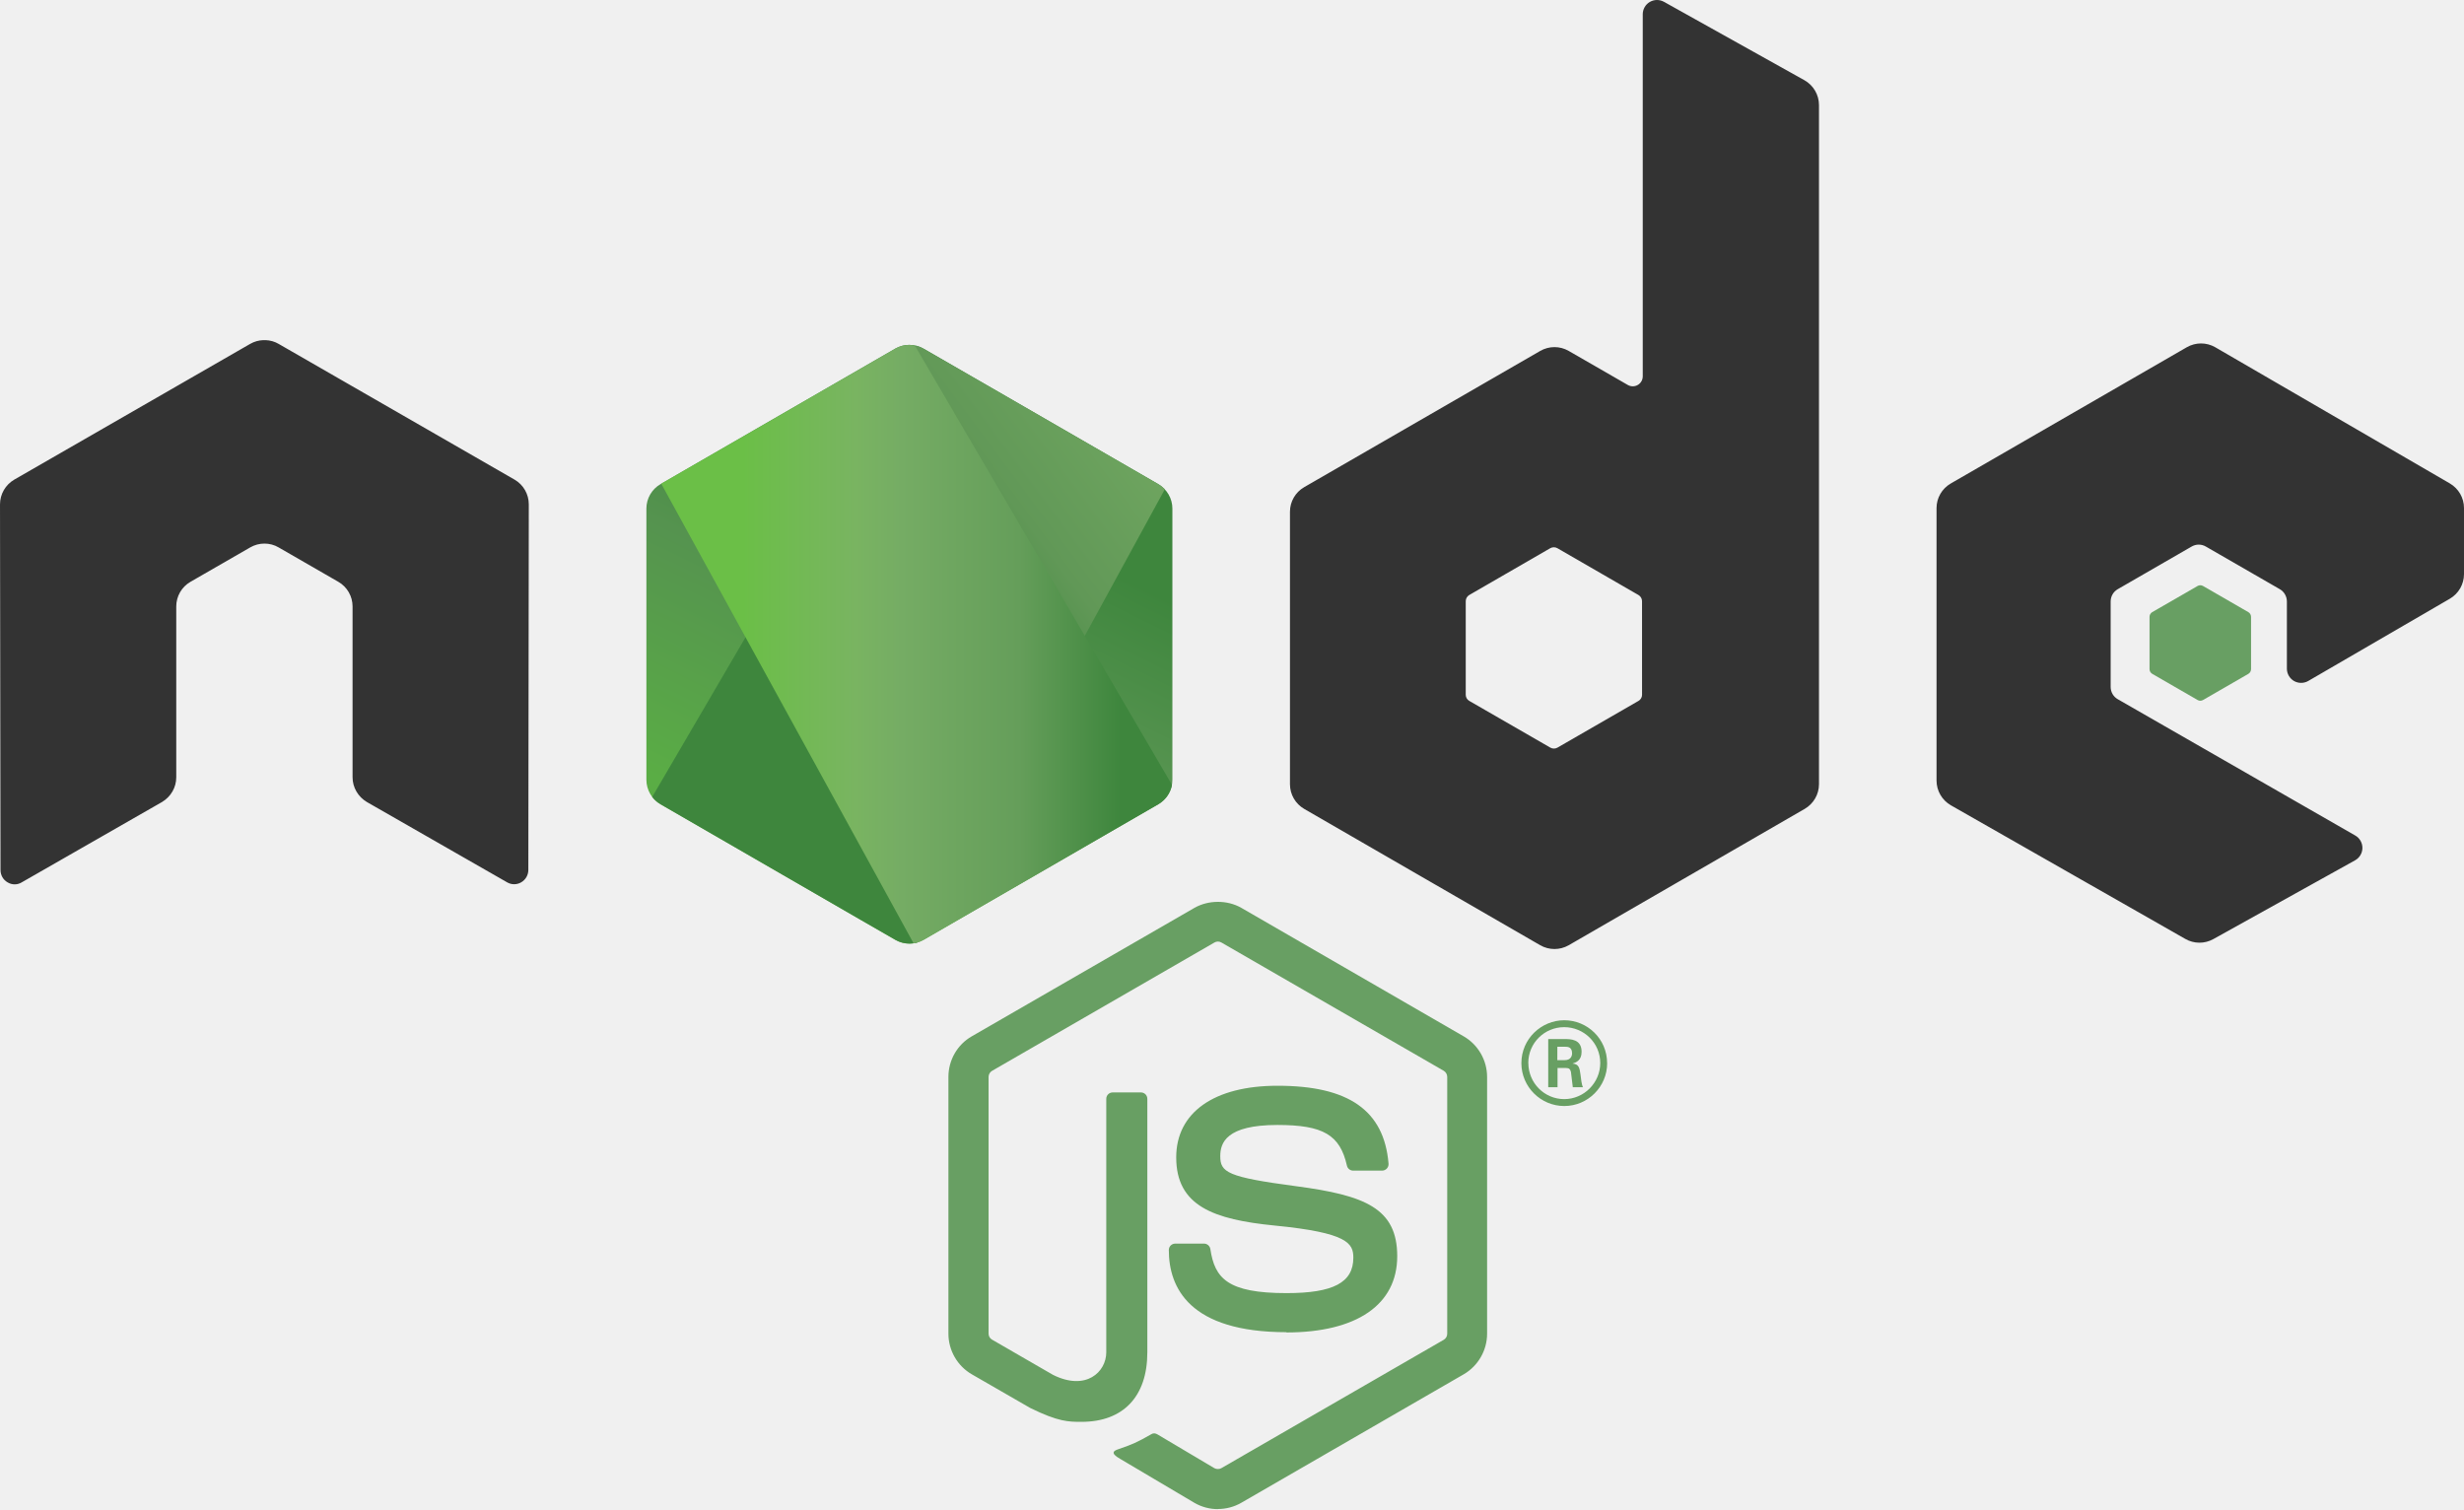
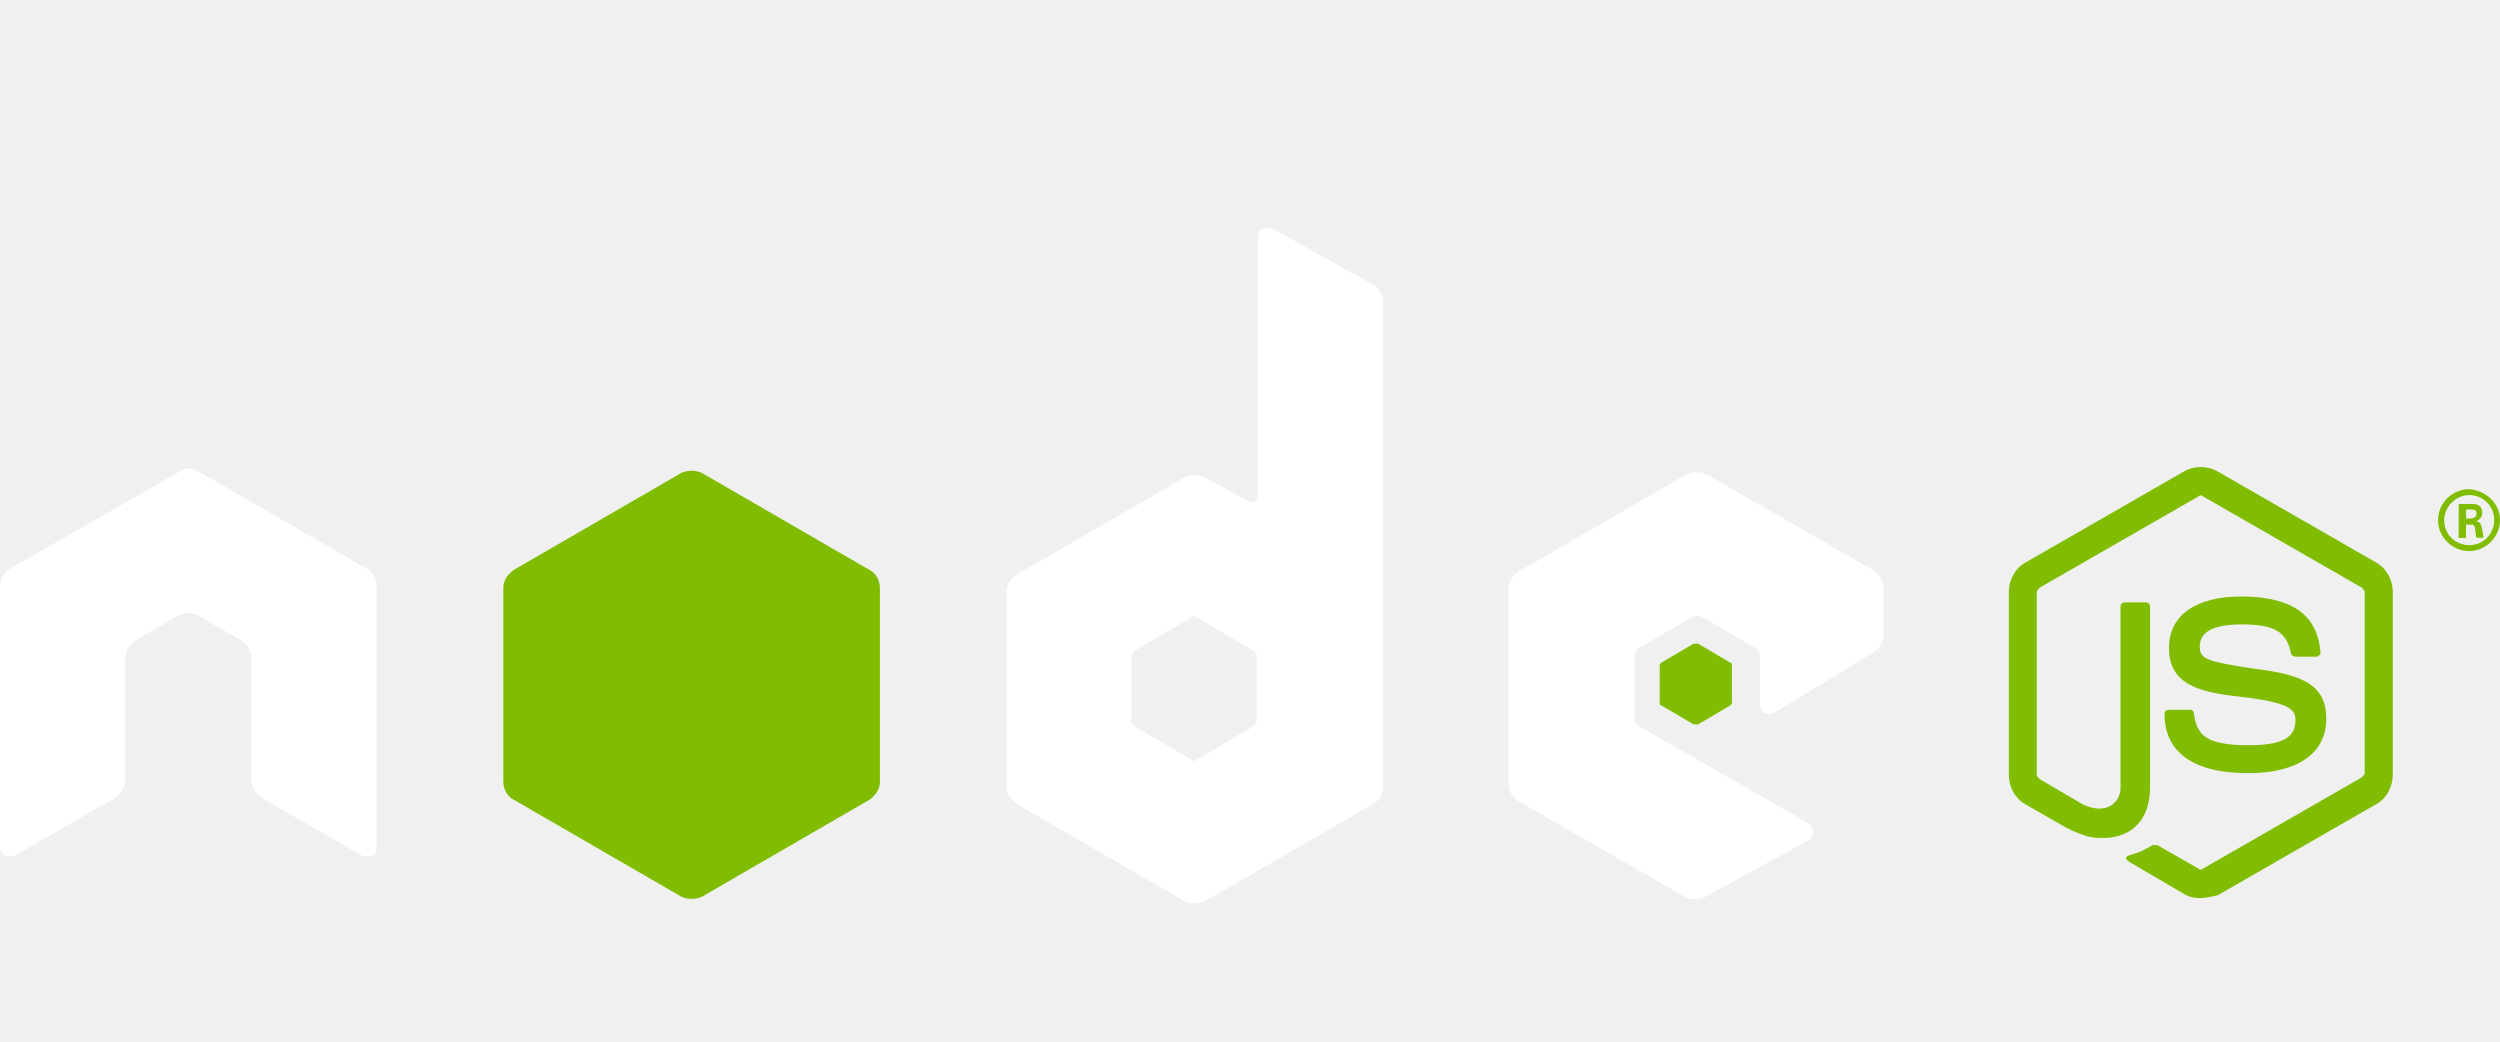
- <svg xmlns="http://www.w3.org/2000/svg" width="589.827" height="361.238" version="1.2" viewBox="0 0 442.37 270.929">
-   <defs>
-     <clipPath id="a">
-       <path d="M239.03 226.605l-42.13 24.317c-1.578.91-2.546 2.59-2.546 4.406v48.668c0 1.817.968 3.496 2.546 4.406l42.133 24.336c1.575.907 3.517.907 5.09 0l42.126-24.336c1.57-.91 2.54-2.59 2.54-4.406v-48.668c0-1.816-.97-3.496-2.55-4.406l-42.12-24.317c-.79-.453-1.67-.68-2.55-.68-.88 0-1.76.227-2.55.68" />
-     </clipPath>
-     <linearGradient id="b" x1="-.348" x2="1.251" gradientTransform="rotate(116.114 53.1 202.97) scale(86.48)" gradientUnits="userSpaceOnUse">
-       <stop offset=".3" stop-color="#3E863D" />
-       <stop offset=".5" stop-color="#55934F" />
-       <stop offset=".8" stop-color="#5AAD45" />
-     </linearGradient>
-     <clipPath id="c">
-       <path d="M195.398 307.086c.403.523.907.976 1.5 1.316l36.14 20.875 6.02 3.46c.9.52 1.926.74 2.934.665.336-.027.672-.09 1-.183l44.434-81.36c-.34-.37-.738-.68-1.184-.94l-27.586-15.93-14.582-8.39c-.414-.24-.863-.41-1.32-.53zm0 0" />
-     </clipPath>
-     <linearGradient id="d" x1="-.456" x2=".582" gradientTransform="rotate(-36.46 550.846 -214.337) scale(132.798)" gradientUnits="userSpaceOnUse">
-       <stop offset=".57" stop-color="#3E863D" />
-       <stop offset=".72" stop-color="#619857" />
-       <stop offset="1" stop-color="#76AC64" />
-     </linearGradient>
-     <clipPath id="e">
-       <path d="M241.066 225.953c-.707.07-1.398.29-2.035.652l-42.01 24.247 45.3 82.51c.63-.09 1.25-.3 1.81-.624l42.13-24.336c1.3-.754 2.19-2.03 2.46-3.476l-46.18-78.89c-.34-.067-.68-.102-1.03-.102-.14 0-.28.007-.42.02" />
-     </clipPath>
-     <linearGradient id="f" x1=".043" x2=".984" gradientTransform="translate(192.862 279.652) scale(97.417)" gradientUnits="userSpaceOnUse">
-       <stop offset=".16" stop-color="#6BBF47" />
-       <stop offset=".38" stop-color="#79B461" />
-       <stop offset=".47" stop-color="#75AC64" />
-       <stop offset=".7" stop-color="#659E5A" />
-       <stop offset=".9" stop-color="#3E863D" />
-     </linearGradient>
-   </defs>
-   <path fill="#689f63" d="M218.647 270.93c-1.46 0-2.91-.383-4.19-1.12l-13.337-7.896c-1.992-1.114-1.02-1.508-.363-1.735 2.656-.93 3.195-1.14 6.03-2.75.298-.17.688-.11.993.07l10.246 6.08c.37.2.895.2 1.238 0l39.95-23.06c.37-.21.61-.64.61-1.08v-46.1c0-.46-.24-.87-.618-1.1l-39.934-23.04c-.37-.22-.86-.22-1.23 0l-39.926 23.04c-.387.22-.633.65-.633 1.09v46.1c0 .44.24.86.62 1.07l10.94 6.32c5.94 2.97 9.57-.53 9.57-4.05v-45.5c0-.65.51-1.15 1.16-1.15h5.06c.63 0 1.15.5 1.15 1.15v45.52c0 7.92-4.32 12.47-11.83 12.47-2.31 0-4.13 0-9.21-2.5l-10.48-6.04c-2.59-1.5-4.19-4.3-4.19-7.29v-46.1c0-3 1.6-5.8 4.19-7.28l39.99-23.07c2.53-1.43 5.89-1.43 8.4 0l39.94 23.08c2.58 1.49 4.19 4.28 4.19 7.28v46.1c0 2.99-1.61 5.78-4.19 7.28l-39.94 23.07c-1.28.74-2.73 1.12-4.21 1.12" />
-   <path fill="#689f63" d="M230.987 239.164c-17.48 0-21.145-8.024-21.145-14.754 0-.64.516-1.15 1.157-1.15h5.16c.57 0 1.05.415 1.14.978.78 5.258 3.1 7.91 13.67 7.91 8.42 0 12-1.902 12-6.367 0-2.57-1.02-4.48-14.1-5.76-10.94-1.08-17.7-3.49-17.7-12.24 0-8.06 6.8-12.86 18.19-12.86 12.79 0 19.13 4.44 19.93 13.98.03.33-.09.65-.31.89-.22.23-.53.37-.85.37h-5.19c-.54 0-1.01-.38-1.12-.9-1.25-5.53-4.27-7.3-12.48-7.3-9.19 0-10.26 3.2-10.26 5.6 0 2.91 1.26 3.76 13.66 5.4 12.28 1.63 18.11 3.93 18.11 12.56 0 8.7-7.26 13.69-19.92 13.69m48.66-48.89h1.34c1.1 0 1.31-.77 1.31-1.22 0-1.18-.81-1.18-1.26-1.18h-1.38zm-1.63-3.78h2.97c1.02 0 3.02 0 3.02 2.28 0 1.59-1.02 1.92-1.63 2.12 1.19.08 1.27.86 1.43 1.96.08.69.21 1.88.45 2.28h-1.83c-.05-.4-.33-2.6-.33-2.72-.12-.49-.29-.73-.9-.73h-1.51v3.46h-1.67zm-3.57 4.3c0 3.58 2.89 6.48 6.44 6.48 3.58 0 6.47-2.96 6.47-6.48 0-3.59-2.93-6.44-6.48-6.44-3.5 0-6.44 2.81-6.44 6.43m14.16.03c0 4.24-3.47 7.7-7.7 7.7-4.2 0-7.7-3.42-7.7-7.7 0-4.36 3.58-7.7 7.7-7.7 4.15 0 7.69 3.35 7.69 7.7" />
-   <path fill="#333" fill-rule="evenodd" d="M94.936 90.55c0-1.84-.97-3.53-2.558-4.445l-42.356-24.37c-.715-.42-1.516-.64-2.328-.67h-.438c-.812.03-1.613.25-2.34.67L2.562 86.105C.984 87.025 0 88.715 0 90.555l.093 65.64c0 .91.47 1.76 1.27 2.21.78.48 1.76.48 2.54 0l25.18-14.42c1.59-.946 2.56-2.618 2.56-4.44V108.88c0-1.83.97-3.52 2.555-4.43l10.72-6.174c.796-.46 1.67-.688 2.56-.688.876 0 1.77.226 2.544.687l10.715 6.172c1.586.91 2.56 2.6 2.56 4.43v30.663c0 1.82.983 3.5 2.565 4.44l25.164 14.41c.79.47 1.773.47 2.56 0 .776-.45 1.268-1.3 1.268-2.21zm199.868 34.176c0 .457-.243.88-.64 1.106l-14.548 8.386c-.395.227-.883.227-1.277 0l-14.55-8.386c-.4-.227-.64-.65-.64-1.106V107.93c0-.458.24-.88.63-1.11l14.54-8.4c.4-.23.89-.23 1.29 0l14.55 8.4c.4.23.64.652.64 1.11zM298.734.324c-.794-.442-1.76-.43-2.544.027-.78.46-1.262 1.3-1.262 2.21v65c0 .64-.34 1.23-.894 1.55-.55.32-1.235.32-1.79 0L281.634 63c-1.58-.914-3.526-.914-5.112 0l-42.37 24.453c-1.583.91-2.56 2.6-2.56 4.42v48.92c0 1.83.977 3.51 2.56 4.43l42.37 24.47c1.582.91 3.53.91 5.117 0l42.37-24.48c1.58-.92 2.56-2.6 2.56-4.43V18.863c0-1.856-1.01-3.563-2.63-4.47zm141.093 107.164c1.574-.914 2.543-2.602 2.543-4.422V91.21c0-1.824-.97-3.507-2.547-4.425l-42.1-24.44c-1.59-.92-3.54-.92-5.13 0l-42.36 24.45c-1.59.92-2.56 2.6-2.56 4.43v48.9c0 1.84.99 3.54 2.58 4.45l42.09 23.99c1.55.89 3.45.9 5.02.03l25.46-14.15c.8-.45 1.31-1.3 1.31-2.22 0-.92-.49-1.78-1.29-2.23l-42.62-24.46c-.8-.45-1.29-1.3-1.29-2.21v-15.34c0-.916.48-1.76 1.28-2.216l13.26-7.65c.79-.46 1.76-.46 2.55 0l13.27 7.65c.79.45 1.28 1.3 1.28 2.21v12.06c0 .91.49 1.76 1.28 2.22.79.45 1.77.45 2.56-.01zm0 0" />
-   <path fill="#689f63" fill-rule="evenodd" d="M394.538 105.2c.3-.177.676-.177.98 0l8.13 4.69c.304.176.49.5.49.85v9.39c0 .35-.186.674-.49.85l-8.13 4.69c-.304.177-.68.177-.98 0l-8.125-4.69c-.31-.176-.5-.5-.5-.85v-9.39c0-.35.18-.674.49-.85zm0 0" />
-   <g clip-path="url(#a)" transform="translate(-78.306 -164.016)">
-     <path fill="url(#b)" d="M331.363 246.793l-118.715-58.19-60.87 124.174L270.49 370.97zm0 0" />
-   </g>
-   <g clip-path="url(#c)" transform="translate(-78.306 -164.016)">
-     <path fill="url(#d)" d="M144.07 264.004l83.825 113.453 110.86-81.906-83.83-113.45zm0 0" />
-   </g>
-   <g clip-path="url(#e)" transform="translate(-78.306 -164.016)">
-     <path fill="url(#f)" d="M197.02 225.934v107.43h91.683v-107.43zm0 0" />
+ <svg xmlns="http://www.w3.org/2000/svg" version="1.1" id="Layer_1" x="0px" y="0px" width="1728px" height="720px" viewBox="0 0 1728 720" enable-background="new 0 0 1728 720" xml:space="preserve">
+   <g>
+     <path fill="#FFFFFF" d="M260.4,405.2c0-5.1-3.1-10.2-7.1-12.2l-115.9-67.1c-2-1-4.1-2-6.1-2h-1c-2,0-4.1,1-6.1,2L7.1,393   c-4.1,2-7.1,7.1-7.1,12.2v180c0,2,1,5.1,3.1,6.1s5.1,1,7.1,0l69.2-39.7c4.1-3.1,7.1-7.1,7.1-12.2v-84.4c0-5.1,3.1-9.2,7.1-12.2   l29.5-17.3c2-1,5.1-2,7.1-2c2,0,5.1,1,7.1,2l29.5,17.3c4.1,2,7.1,7.1,7.1,12.2v84.4c0,5.1,3.1,9.2,7.1,12.2l69.2,39.7   c2,1,5.1,1,7.1,0c2-1,3.1-3.1,3.1-6.1L260.4,405.2z" />
+     <path fill="#FFFFFF" d="M879.8,158.1c-2-1-5.1-1-7.1,0s-3.1,3.1-3.1,6.1v178c0,2-1,3.1-2,4.1c-1,1-3.1,1-5.1,0L833,330   c-4.1-2-10.2-2-14.2,0l-115.9,67.1c-4.1,2-7.1,7.1-7.1,12.2v134.3c0,5.1,3.1,9.2,7.1,12.2l115.9,67.1c4.1,2,10.2,2,14.2,0   l115.9-67.1c4.1-2,7.1-7.1,7.1-12.2V208.9c0-5.1-3.1-10.2-7.1-12.2L879.8,158.1z M868.6,498.8c0,1-1,2-2,3.1l-39.7,23.4   c-1,1-2,1-3.1,0l-39.7-23.4c-1-1-2-2-2-3.1V453c0-1,1-2,2-3.1l39.7-23.4c1-1,2-1,3.1,0l39.7,23.4c1,1,2,2,2,3.1V498.8z" />
+     <path fill="#FFFFFF" d="M1294.7,451c4.1-2,7.1-7.1,7.1-12.2v-32.5c0-5.1-3.1-9.2-7.1-12.2l-114.9-66.1c-4.1-2-10.2-2-14.2,0   l-115.9,67.1c-4.1,2-7.1,7.1-7.1,12.2v134.3c0,5.1,3.1,10.2,7.1,12.2l114.9,66.1c4.1,2,9.2,2,14.2,0l70.2-38.6c2-1,4.1-3.1,4.1-6.1   c0-2-1-5.1-3.1-6.1l-117-67.1c-2-1-3.1-4.1-3.1-6.1V454c0-2,1-5.1,3.1-6.1l36.6-21.4c2-1,5.1-1,7.1,0l36.6,21.4   c2,1,3.1,4.1,3.1,6.1v32.5c0,2,1,5.1,3.1,6.1s5.1,1,7.1,0L1294.7,451z" />
+     <path fill="#80BD01" d="M470.9,326.9c4.1-2,10.2-2,14.2,0L601.1,394c4.1,2,7.1,7.1,7.1,12.2v134.3c0,5.1-3.1,9.2-7.1,12.2   l-115.9,67.1c-4.1,2-10.2,2-14.2,0L355,552.7c-4.1-2-7.1-7.1-7.1-12.2V406.2c0-5.1,3.1-9.2,7.1-12.2L470.9,326.9z" />
+     <path fill="#80BD01" d="M1520.5,620.8c-4.1,0-8.1-1-11.2-3.1l-36.6-21.4c-5.1-3.1-3.1-4.1-1-5.1c7.1-2,9.2-3.1,16.3-7.1   c1,0,2,0,3.1,0l28.5,16.3c1,1,2,1,3.1,0l109.8-63.1c1-1,2-2,2-3.1V409.3c0-1-1-2-2-3.1l-109.8-63.1c-1-1-2-1-3.1,0l-109.8,63.1   c-1,1-2,2-2,3.1v126.1c0,1,1,2,2,3.1l29.5,17.3c16.3,8.1,26.4-1,26.4-11.2V419.5c0-2,1-3.1,3.1-3.1h14.2c2,0,3.1,1,3.1,3.1v125.1   c0,21.4-12.2,34.6-32.5,34.6c-6.1,0-11.2,0-25.4-7.1l-28.5-16.3c-7.1-4.1-11.2-12.2-11.2-20.3V409.3c0-8.1,4.1-16.3,11.2-20.3   l109.8-63.1c7.1-4.1,16.3-4.1,23.4,0l109.8,63.1c7.1,4.1,11.2,12.2,11.2,20.3v126.1c0,8.1-4.1,16.3-11.2,20.3l-109.8,63.1   C1527.6,619.8,1524.6,620.8,1520.5,620.8z" />
+     <path fill="#80BD01" d="M1554.1,534.4c-47.8,0-58-22.4-58-40.7c0-2,1-3.1,3.1-3.1h14.2c2,0,3.1,1,3.1,3.1   c2,14.2,8.1,21.4,37.6,21.4c23.4,0,32.5-5.1,32.5-17.3c0-7.1-3.1-12.2-38.6-16.3c-29.5-3.1-48.8-9.2-48.8-33.6   c0-22.4,18.3-35.6,49.8-35.6c34.6,0,52.9,12.2,54.9,38.6c0,1,0,2-1,2c-1,1-1,1-2,1h-14.2c-1,0-3.1-1-3.1-2   c-3.1-15.3-11.2-20.3-34.6-20.3c-25.4,0-28.5,9.2-28.5,15.3c0,8.1,3.1,10.2,37.6,15.3c33.6,4.1,49.8,11.2,49.8,34.6   C1608,520.2,1588.7,534.4,1554.1,534.4z" />
+     <path fill="#80BD01" d="M1170.6,444.9c1,0,2,0,3.1,0l22.4,13.2c1,0,1,1,1,2v25.4c0,1-1,2-1,2l-22.4,13.2c-1,0-2,0-3.1,0l-22.4-13.2   c-1,0-1-1-1-2v-25.4c0-1,1-2,1-2L1170.6,444.9z" />
+     <g>
+       <path fill="#80BD01" d="M1728,359.5c0,11.2-9.2,21.4-21.4,21.4c-11.2,0-21.4-9.2-21.4-21.4c0-12.2,10.2-21.4,21.4-21.4    C1718.8,339.1,1728,348.3,1728,359.5z M1689.4,359.5c0,10.2,8.1,17.3,17.3,17.3c10.2,0,17.3-8.1,17.3-17.3    c0-10.2-8.1-17.3-17.3-17.3C1697.5,342.2,1689.4,350.3,1689.4,359.5z M1699.5,348.3h8.1c3.1,0,8.1,0,8.1,6.1    c0,4.1-3.1,5.1-4.1,6.1c3.1,0,3.1,2,4.1,5.1c0,2,1,5.1,1,6.1h-5.1c0-1-1-7.1-1-7.1c0-1-1-2-2-2h-4.1v9.2h-5.1L1699.5,348.3    L1699.5,348.3z M1703.6,358.4h4.1c3.1,0,4.1-2,4.1-3.1c0-3.1-2-3.1-3.1-3.1h-4.1v6.1H1703.6z" />
+     </g>
  </g>
</svg>
